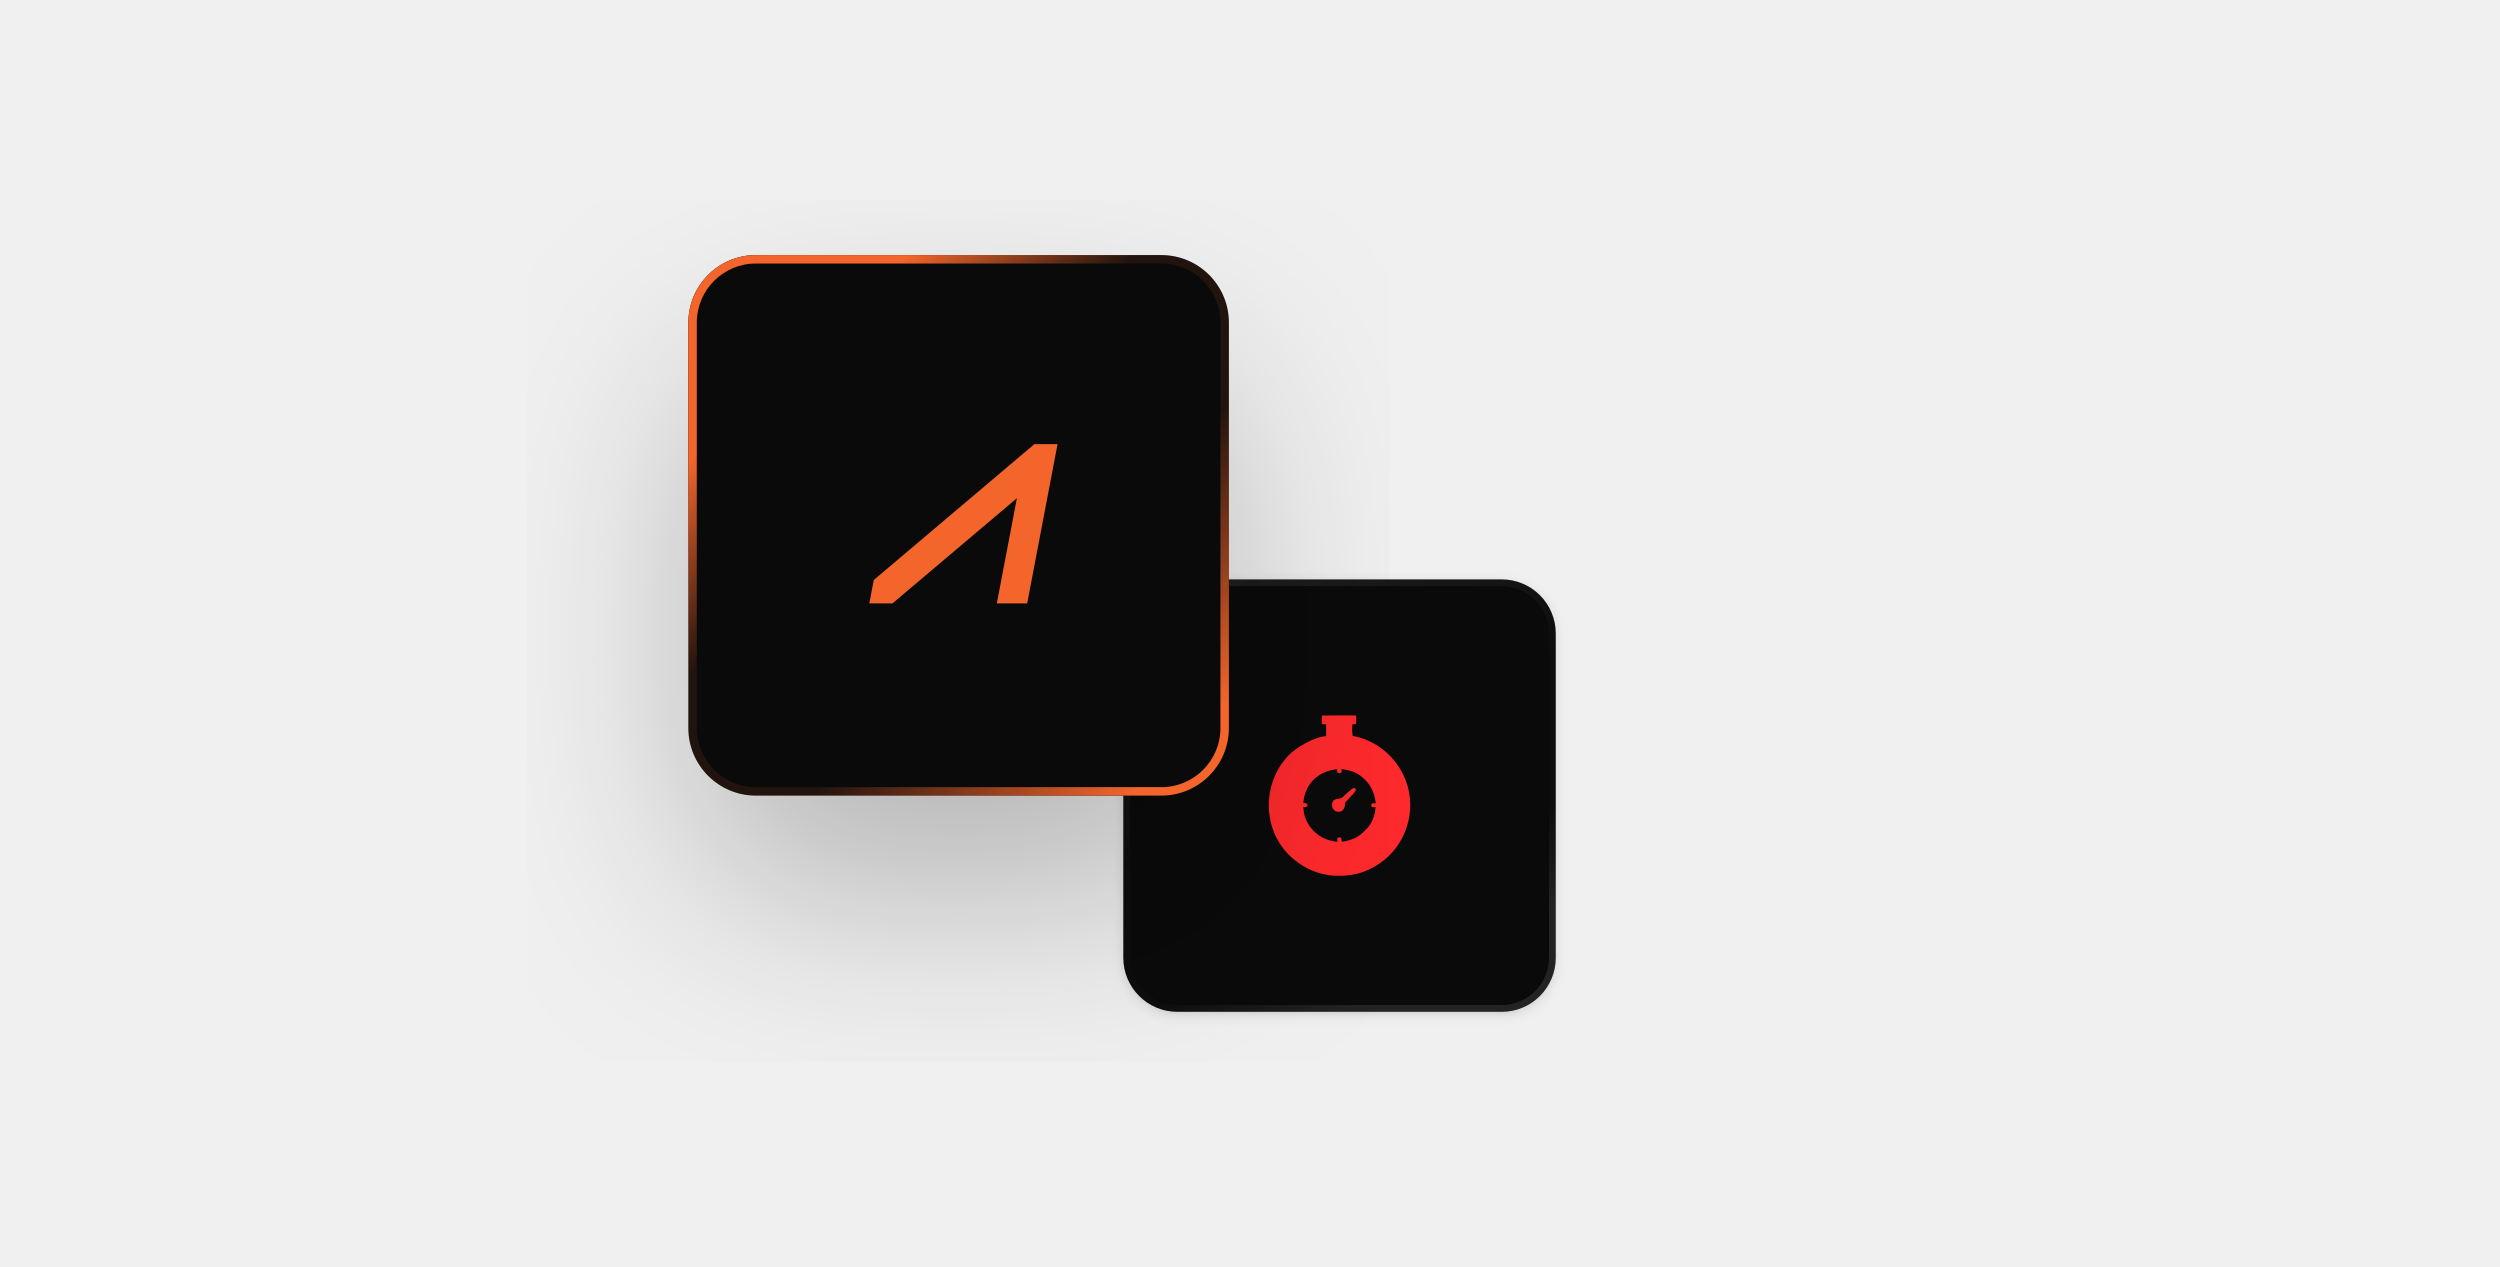
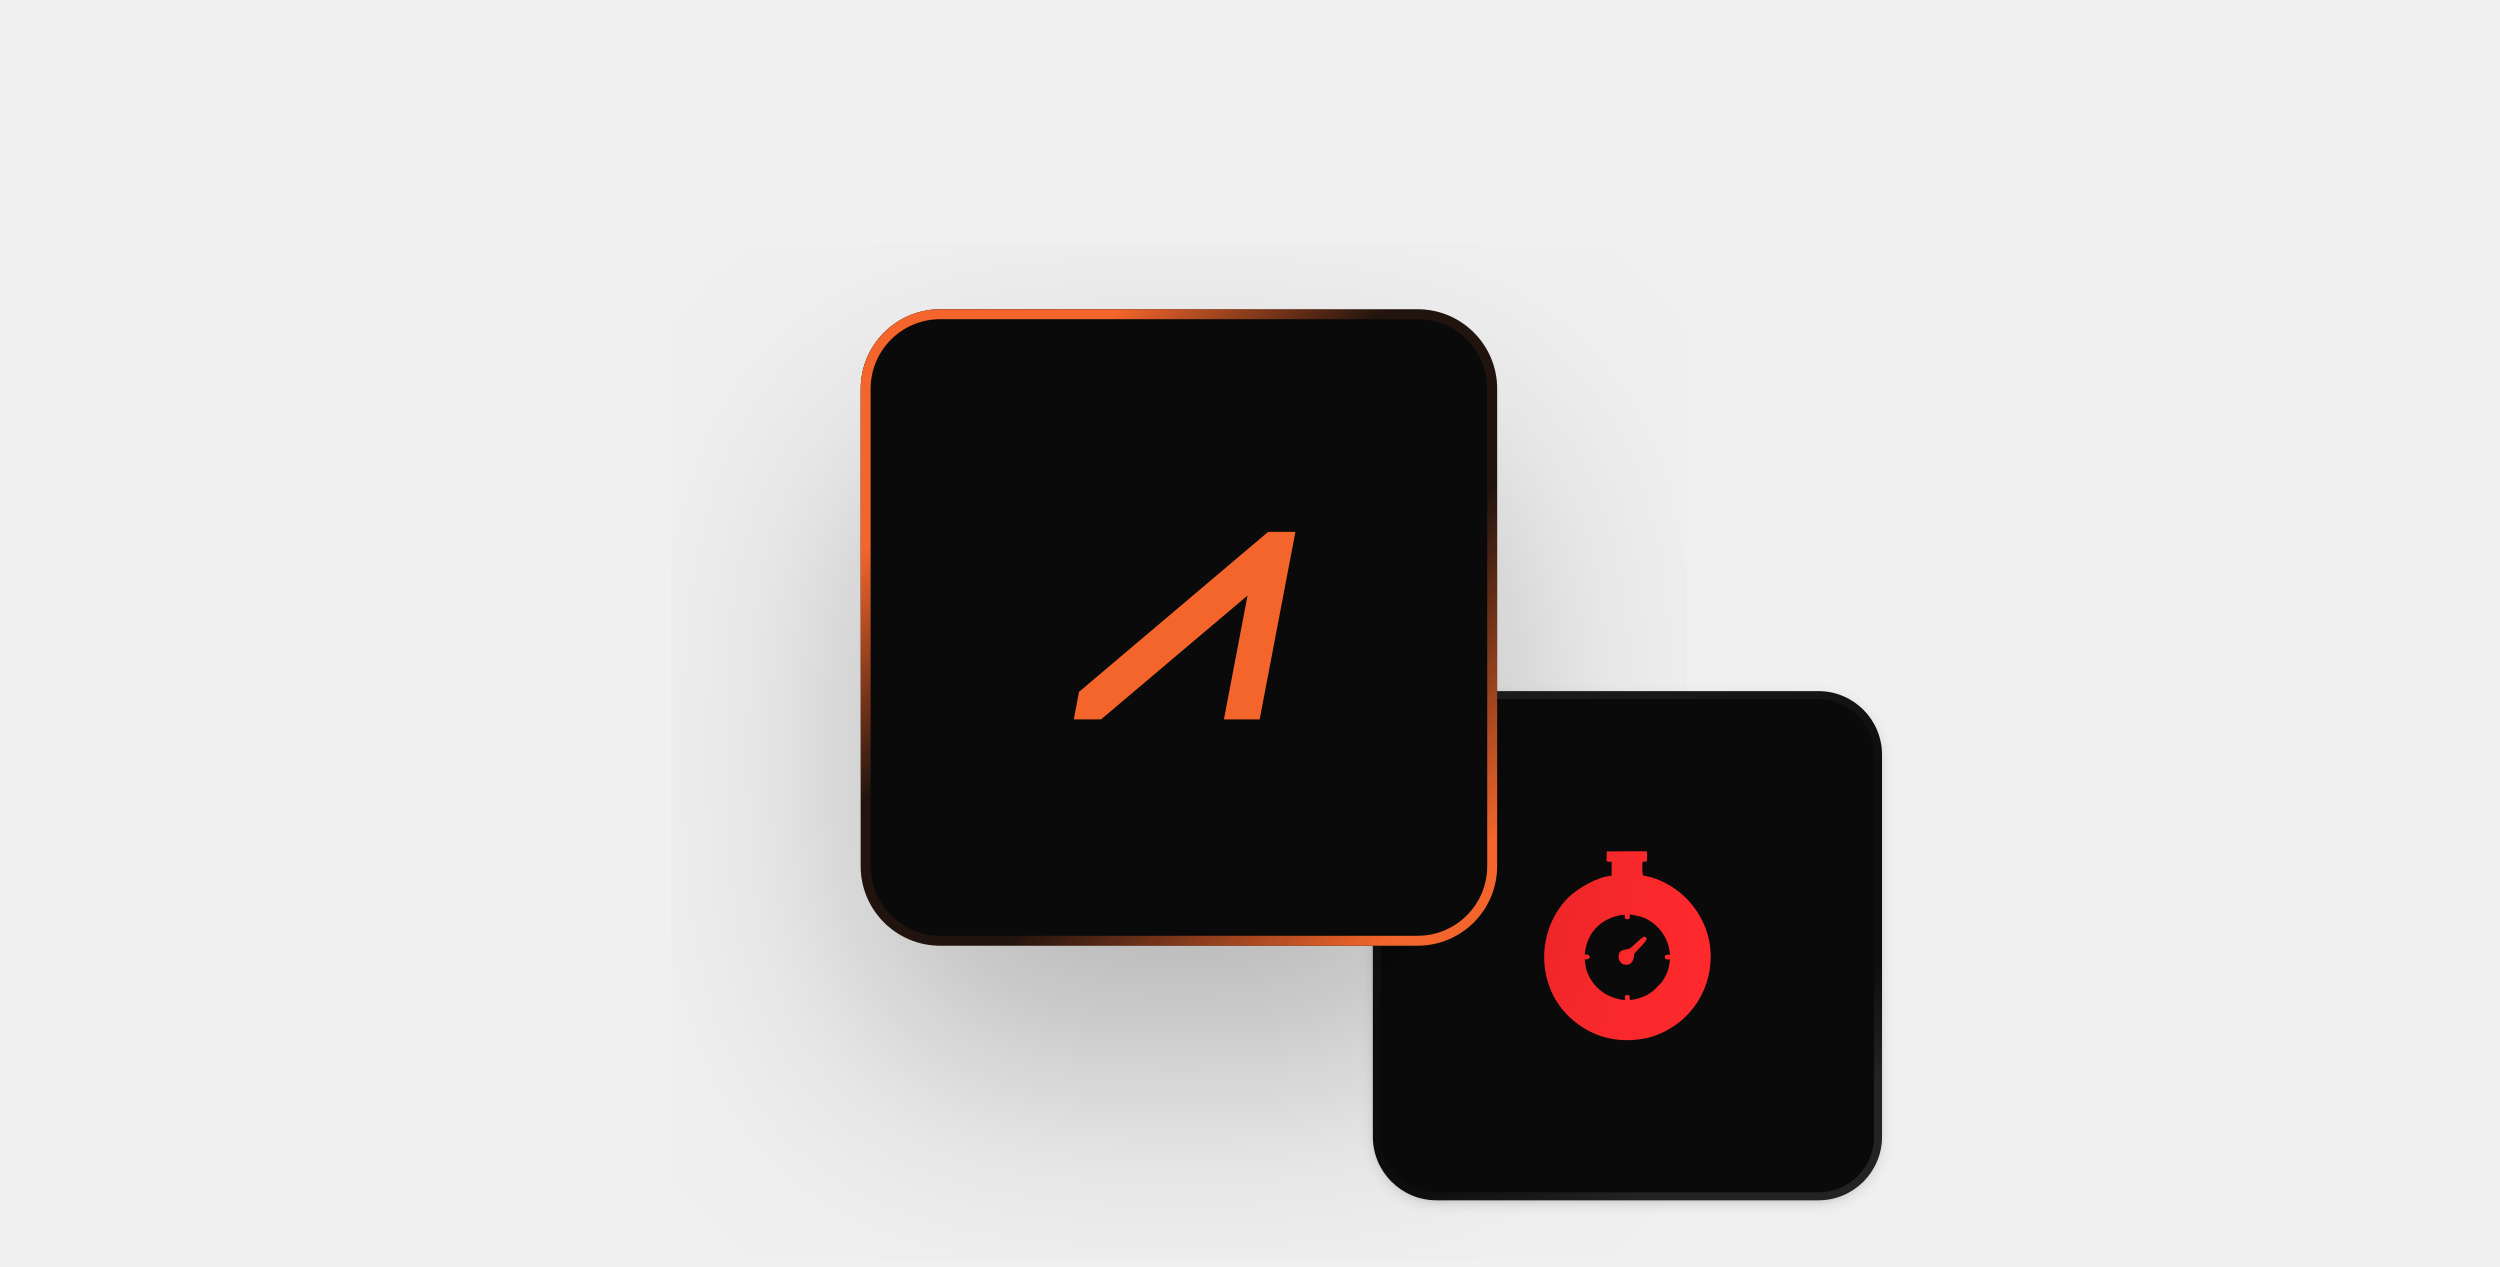
- <svg xmlns="http://www.w3.org/2000/svg" width="592" height="300" viewBox="0 0 592 300" fill="none">
+ <svg xmlns="http://www.w3.org/2000/svg" width="592" height="300" viewBox="-10.09 -1.79 502.77 254.78" fill="none">
  <g transform="translate(125 47.4)">
    <g filter="url(#filter0_dd_1616_203)">
      <mask id="path-3-inside-1_1616_203" fill="white">
        <path d="M141 102.6c0-7.07 5.731-12.8 12.8-12.8h76.8c7.069 0 12.8 5.73 12.8 12.8v76.8c0 7.069-5.731 12.8-12.8 12.8h-76.8c-7.069 0-12.8-5.731-12.8-12.8z" />
      </mask>
      <path d="M141 102.6c0-7.07 5.731-12.8 12.8-12.8h76.8c7.069 0 12.8 5.73 12.8 12.8v76.8c0 7.069-5.731 12.8-12.8 12.8h-76.8c-7.069 0-12.8-5.731-12.8-12.8z" fill="#0A0A0A" />
      <path d="M153.8 89.8v1.6h76.8v-3.2h-76.8zm89.6 12.8h-1.6v76.8h3.2v-76.8zm-12.8 89.6v-1.6h-76.8v3.2h76.8zM141 179.4h1.6v-76.8h-3.2v76.8zm12.8 12.8v-1.6c-6.186 0-11.2-5.014-11.2-11.2h-3.2c0 7.953 6.447 14.4 14.4 14.4zm89.6-12.8h-1.6c0 6.186-5.014 11.2-11.2 11.2v3.2c7.953 0 14.4-6.447 14.4-14.4zm-12.8-89.6v1.6c6.186 0 11.2 5.014 11.2 11.2h3.2c0-7.953-6.447-14.4-14.4-14.4zm-76.8 0v-1.6c-7.953 0-14.4 6.447-14.4 14.4h3.2c0-6.185 5.014-11.2 11.2-11.2z" fill="url(#paint0_linear_1616_203)" fill-opacity=".1" mask="url(#path-3-inside-1_1616_203)" />
      <g transform="translate(175.453 122)scale(.25963)">
        <path d="M48.924.03c2.197.263 6.381-.003 8.818.036C64.933.18 72.46-.17 79.624.116c.03 2.778.136 4.957-.016 7.754-1.264.186-2.197.257-3.474.327-.153 3.939-.313 6.601.416 10.503 1.965.53 4.017.817 6.03 1.404 19.535 5.658 35.351 20.634 42.477 39.684 10.362 27.697-.233 59.852-25.036 75.963-6.495 4.219-13.881 7.656-21.454 9.13-21.466 4.302-41.565-.743-57.89-15.436-26.72-24.051-27.38-66.827-2.929-92.663 7.217-7.626 23.94-17.316 34.534-17.841l.007-10.76c-1.838-.008-2.197-.004-4.007-.297.153-2.475.012-4.944.22-7.402zM31.46 79.973c1.163-.08 3.779-.06 3.878 1.894.097 1.927-2.503 1.894-3.959 1.898.326 2.522.75 6.223 1.532 8.603 2.194 6.67 6.187 12.008 11.702 16.268 4.714 3.641 12.27 6.393 18.162 6.633-.162-.775-.621-2.574-.138-3.206.701-.916 2.103-1.048 3.059-.485 1.186 1.267.018 3.373 1.273 3.636 8.197-1.072 15.419-4.142 20.822-10.35 1.12-1.286 2.613-2.494 3.644-3.893 3.986-5.829 5.309-10.502 6.045-17.235-1.475.21-5.254.496-3.679-2.95.362-.79 2.843-.594 3.811-.672-.318-1.856-.722-4.613-1.199-6.38a33.75 33.75 0 0 0-12.928-18.739c-6.113-4.332-10.23-4.76-17.143-6.079 0 2.097.489 3.85-2.203 3.773-3.202-.092-.883-3.33-2.144-3.587-17.228 1.987-29.133 13.4-30.535 30.871" fill="#FE292C" />
        <path d="M77.195 66.19c.456.008.933.002 1.334.253.413.26.776.719.859 1.204.352 2.053-8.27 9.716-9.718 11.985l-.044.07c.025 5.655-2.8 9.927-8.923 7.642-2.579-1.985-3.564-4.142-2.8-7.385.845-4.885 6.763-3.101 9.102-5.064 3.34-2.803 6.4-6.284 10.19-8.705" fill="#FE292C" />
      </g>
    </g>
    <g filter="url(#filter1_d_1616_203)">
      <mask id="path-6-inside-2_1616_203" fill="white">
        <path d="M38 29c0-8.837 7.163-16 16-16h96c8.837 0 16 7.163 16 16v96c0 8.837-7.163 16-16 16H54c-8.837 0-16-7.163-16-16z" />
      </mask>
      <path d="M38 29c0-8.837 7.163-16 16-16h96c8.837 0 16 7.163 16 16v96c0 8.837-7.163 16-16 16H54c-8.837 0-16-7.163-16-16z" fill="#0A0A0A" />
      <path d="M54 13v2h96v-4H54zm112 16h-2v96h4V29zm-16 112v-2H54v4h96zM38 125h2V29h-4v96zm16 16v-2c-7.732 0-14-6.268-14-14h-4c0 9.941 8.059 18 18 18zm112-16h-2c0 7.732-6.268 14-14 14v4c9.941 0 18-8.059 18-18zM150 13v2c7.732 0 14 6.268 14 14h4c0-9.941-8.059-18-18-18zm-96 0v-2c-9.941 0-18 8.059-18 18h4c0-7.732 6.268-14 14-14z" fill="url(#paint1_linear_1616_203)" mask="url(#path-6-inside-2_1616_203)" />
      <g>
        <path d="m125.429 57.77-7.191 37.714h-7.186l4.749-24.91-29.464 24.91h-5.48l1.05-5.538 38.035-32.175z" fill="#F3652B" />
      </g>
    </g>
  </g>
  <defs>
    <filter id="filter0_dd_1616_203" x="138.6" y="88.2" width="107.2" height="107.2" filterUnits="userSpaceOnUse" color-interpolation-filters="sRGB">
      <feFlood flood-opacity="0" result="BackgroundImageFix" />
      <feColorMatrix in="SourceAlpha" type="matrix" values="0 0 0 0 0 0 0 0 0 0 0 0 0 0 0 0 0 0 127 0" result="hardAlpha" />
      <feMorphology radius=".8" operator="erode" in="SourceAlpha" result="effect1_dropShadow_1616_203" />
      <feOffset dy=".8" />
      <feGaussianBlur stdDeviation=".8" />
      <feColorMatrix type="matrix" values="0 0 0 0 0 0 0 0 0 0 0 0 0 0 0 0 0 0 0.1 0" />
      <feBlend mode="normal" in2="BackgroundImageFix" result="effect1_dropShadow_1616_203" />
      <feColorMatrix in="SourceAlpha" type="matrix" values="0 0 0 0 0 0 0 0 0 0 0 0 0 0 0 0 0 0 127 0" result="hardAlpha" />
      <feOffset dy=".8" />
      <feGaussianBlur stdDeviation="1.2" />
      <feColorMatrix type="matrix" values="0 0 0 0 0 0 0 0 0 0 0 0 0 0 0 0 0 0 0.1 0" />
      <feBlend mode="normal" in2="effect1_dropShadow_1616_203" result="effect2_dropShadow_1616_203" />
      <feBlend mode="normal" in="SourceGraphic" in2="effect2_dropShadow_1616_203" result="shape" />
    </filter>
    <filter id="filter1_d_1616_203" x="0" y="0" width="204" height="204" filterUnits="userSpaceOnUse" color-interpolation-filters="sRGB">
      <feFlood flood-opacity="0" result="BackgroundImageFix" />
      <feColorMatrix in="SourceAlpha" type="matrix" values="0 0 0 0 0 0 0 0 0 0 0 0 0 0 0 0 0 0 127 0" result="hardAlpha" />
      <feMorphology radius="12" operator="erode" in="SourceAlpha" result="effect1_dropShadow_1616_203" />
      <feOffset dy="25" />
      <feGaussianBlur stdDeviation="25" />
      <feColorMatrix type="matrix" values="0 0 0 0 0 0 0 0 0 0 0 0 0 0 0 0 0 0 0.25 0" />
      <feBlend mode="normal" in2="BackgroundImageFix" result="effect1_dropShadow_1616_203" />
      <feBlend mode="normal" in="SourceGraphic" in2="effect1_dropShadow_1616_203" result="shape" />
    </filter>
    <linearGradient id="paint0_linear_1616_203" x1="141" y1="89.8" x2="192.2" y2="192.2" gradientUnits="userSpaceOnUse">
      <stop stop-color="white" />
      <stop offset=".548" stop-color="white" stop-opacity=".1" />
      <stop offset=".817" stop-color="white" stop-opacity=".1" />
      <stop offset="1" stop-color="white" />
    </linearGradient>
    <linearGradient id="paint1_linear_1616_203" x1="64.5" y1="37" x2="153" y2="131" gradientUnits="userSpaceOnUse">
      <stop stop-color="#F3652B" />
      <stop offset=".285" stop-color="#F3652B" stop-opacity=".1" />
      <stop offset=".6" stop-color="#F3652B" stop-opacity=".1" />
      <stop offset="1" stop-color="#F3652B" />
    </linearGradient>
  </defs>
</svg>
